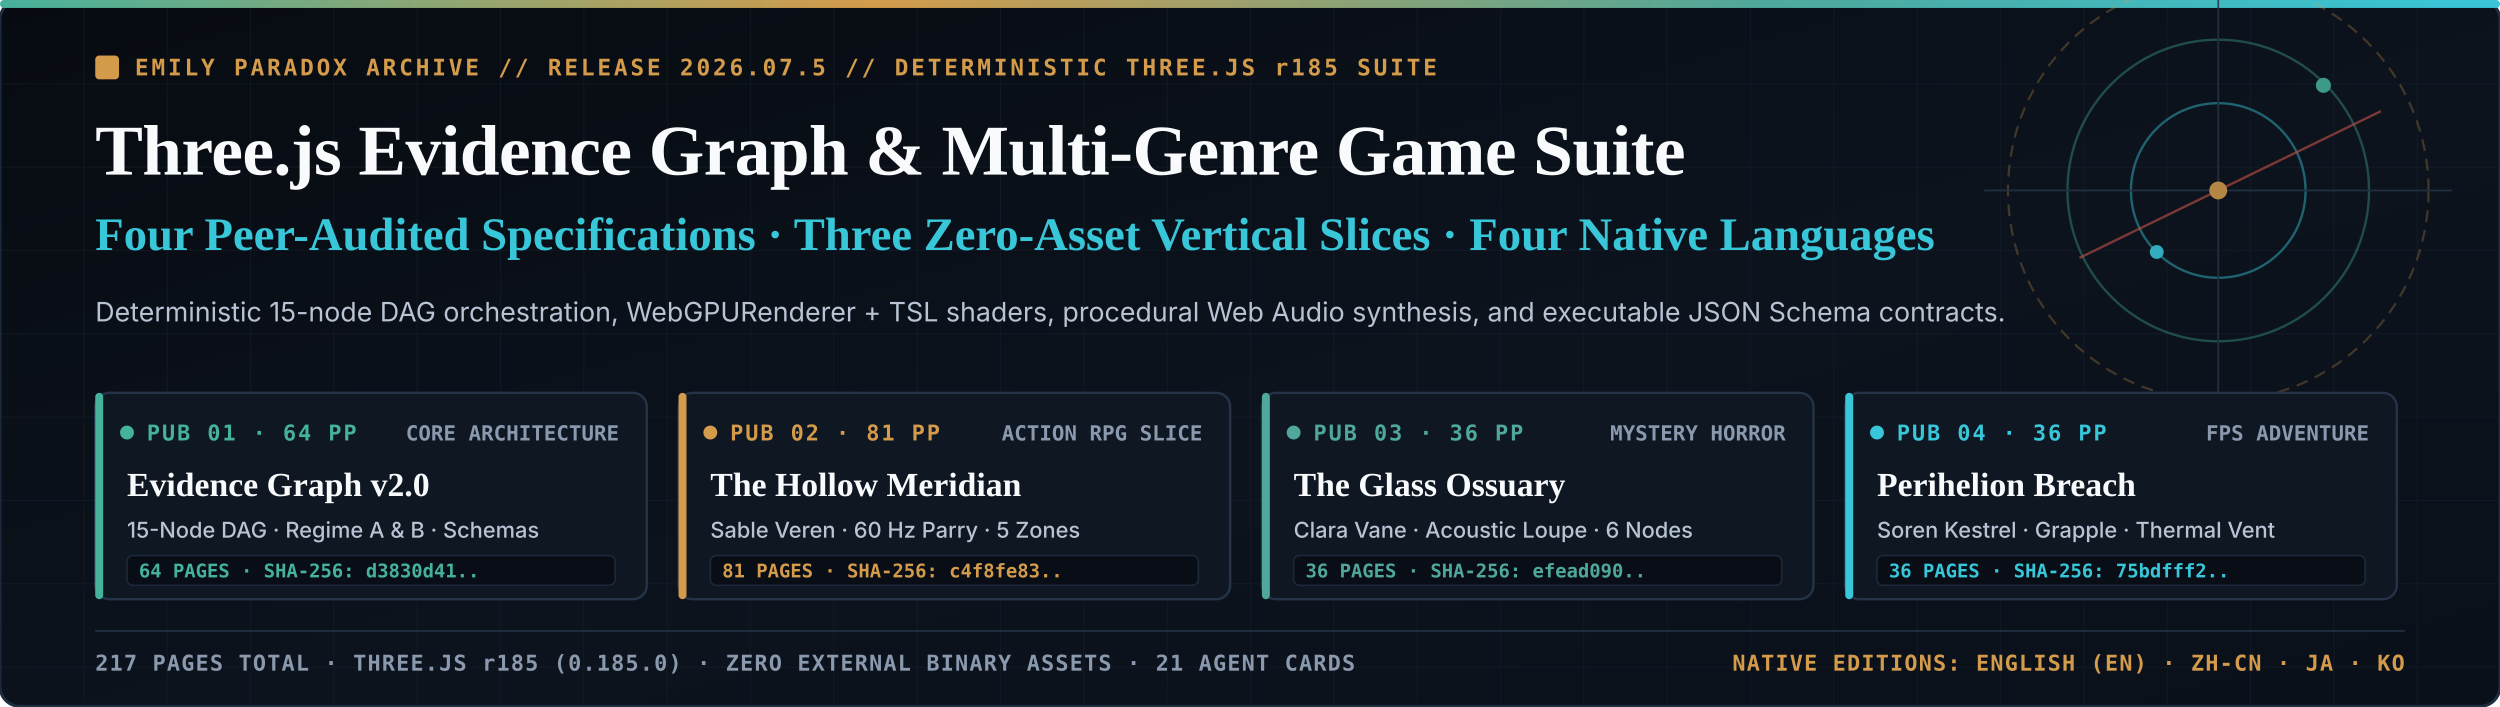
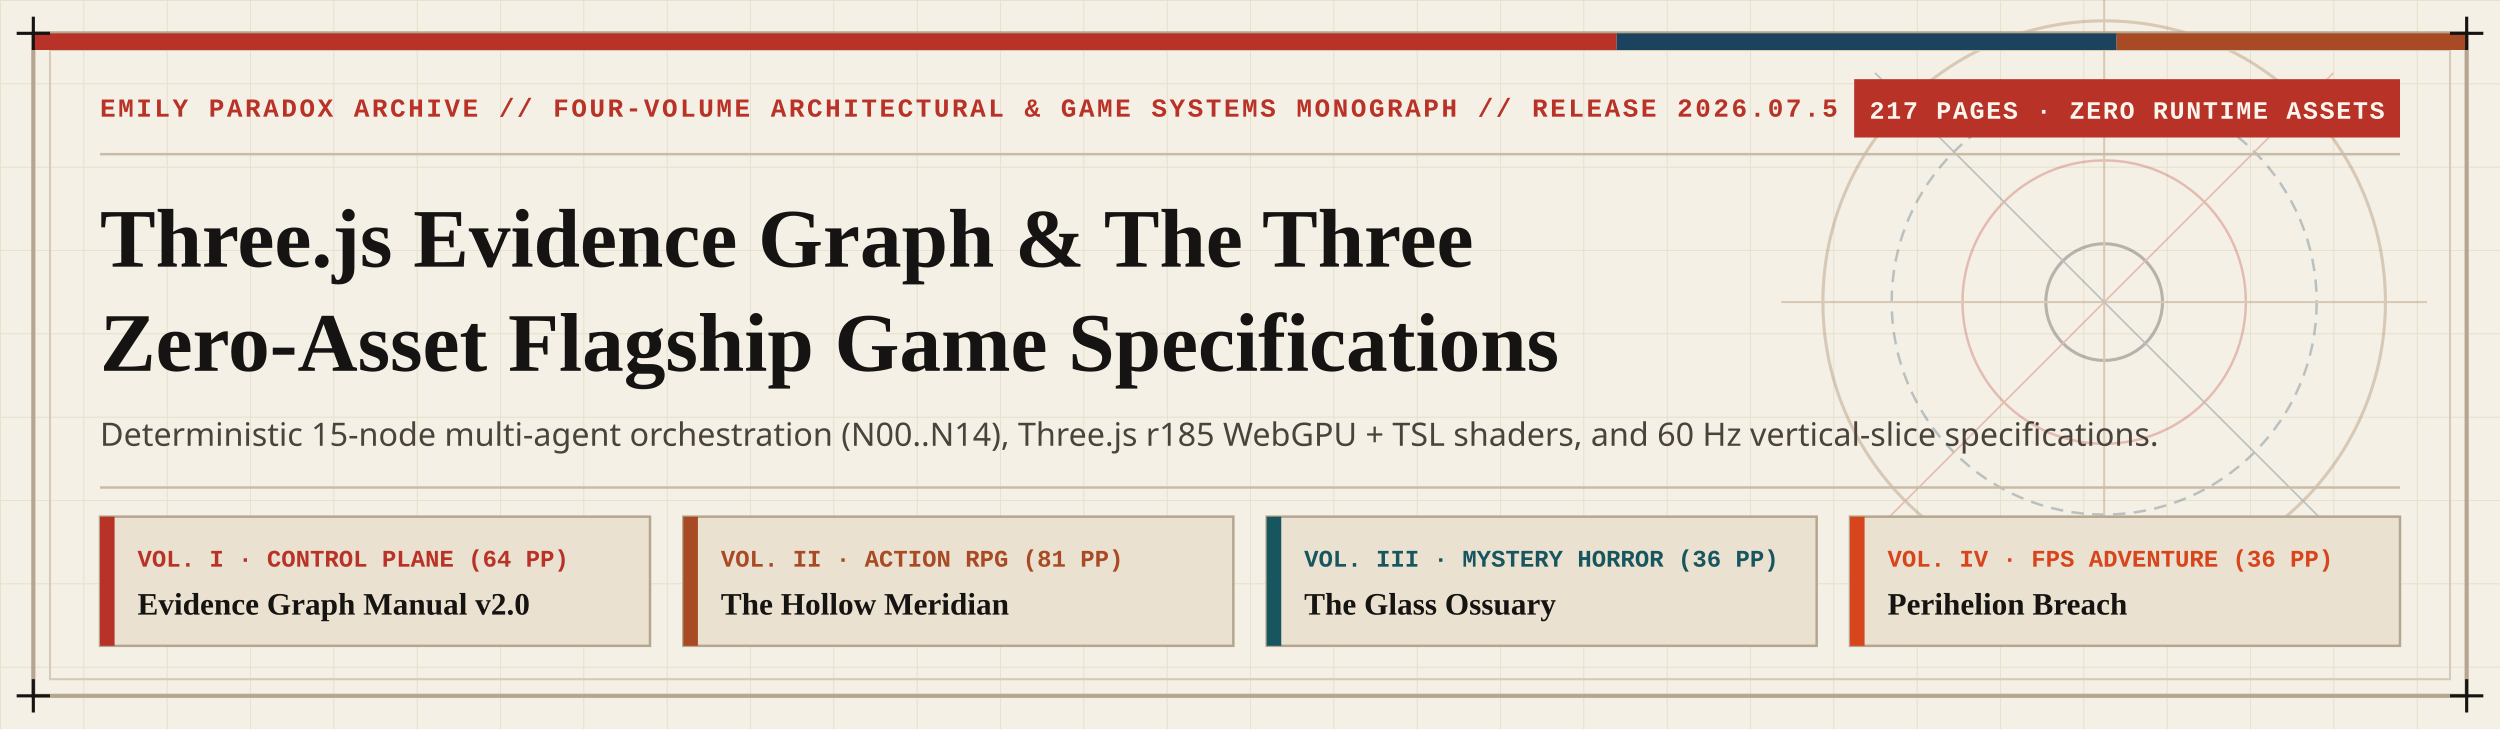
- <svg xmlns="http://www.w3.org/2000/svg" viewBox="0 0 1260 356" width="100%" role="img" aria-label="Three.js Evidence Graph &amp; Multi-Genre Game Suite - Four Peer-Audited Specifications · Three Zero-Asset Vertical Slices · Four Native Languages">
+ <svg xmlns="http://www.w3.org/2000/svg" viewBox="0 0 1200 350" width="100%" height="100%">
  <defs>
-     <linearGradient id="bgGrad" x1="0%" y1="0%" x2="100%" y2="100%">
-       <stop offset="0%" stop-color="#070B11" />
-       <stop offset="55%" stop-color="#0C131D" />
-       <stop offset="100%" stop-color="#091019" />
-     </linearGradient>
-     <linearGradient id="goldCyan" x1="0%" y1="0%" x2="100%" y2="0%">
-       <stop offset="0%" stop-color="#45B29D" />
-       <stop offset="35%" stop-color="#D49B4B" />
-       <stop offset="70%" stop-color="#4FA89B" />
-       <stop offset="100%" stop-color="#38C6D9" />
-     </linearGradient>
-     <pattern id="archGrid" width="42" height="42" patternUnits="userSpaceOnUse">
-       <path d="M 42 0 L 0 0 0 42" fill="none" stroke="#162232" stroke-width="0.7" stroke-opacity="0.65" />
+     <pattern id="vellum-grid-en" width="40" height="40" patternUnits="userSpaceOnUse">
+       <path d="M 40 0 L 0 0 0 40" fill="none" stroke="#E5DEC9" stroke-width="0.8" />
    </pattern>
  </defs>
-   <rect width="1260" height="356" rx="10" fill="url(#bgGrad)" stroke="#1E2D40" stroke-width="1.5" />
-   <rect width="1260" height="356" rx="10" fill="url(#archGrid)" />
-   <rect x="0" y="0" width="1260" height="4" rx="2" fill="url(#goldCyan)" />
-   <g transform="translate(1118, 96)" opacity="0.85">
-     <circle cx="0" cy="0" r="106" fill="none" stroke="#D49B4B" stroke-width="1.1" stroke-opacity="0.32" stroke-dasharray="6 4" />
-     <circle cx="0" cy="0" r="76" fill="none" stroke="#45B29D" stroke-width="1.2" stroke-opacity="0.42" />
-     <circle cx="0" cy="0" r="44" fill="none" stroke="#38C6D9" stroke-width="1.2" stroke-opacity="0.52" />
-     <line x1="-118" y1="0" x2="118" y2="0" stroke="#243447" stroke-width="0.9" />
-     <line x1="0" y1="-118" x2="0" y2="118" stroke="#243447" stroke-width="0.9" />
-     <line x1="-70" y1="34" x2="82" y2="-40" stroke="#D8564A" stroke-width="1.2" stroke-opacity="0.65" />
-     <circle cx="0" cy="0" r="4.5" fill="#D49B4B" />
-     <circle cx="53" cy="-53" r="3.8" fill="#45B29D" />
-     <circle cx="-31" cy="31" r="3.5" fill="#38C6D9" />
+   <rect width="1200" height="350" fill="#F5F0E6" />
+   <rect width="1200" height="350" fill="url(#vellum-grid-en)" />
+   <g transform="translate(1010, 145)" opacity="0.28">
+     <circle cx="0" cy="0" r="135" fill="none" stroke="#8C6239" stroke-width="1.5" />
+     <circle cx="0" cy="0" r="102" fill="none" stroke="#1B435D" stroke-width="1.2" stroke-dasharray="6 4" />
+     <circle cx="0" cy="0" r="68" fill="none" stroke="#B83227" stroke-width="1.2" />
+     <circle cx="0" cy="0" r="28" fill="none" stroke="#151412" stroke-width="1.5" />
+     <line x1="-155" y1="0" x2="155" y2="0" stroke="#8C6239" stroke-width="1" />
+     <line x1="0" y1="-155" x2="0" y2="155" stroke="#8C6239" stroke-width="1" />
+     <line x1="-110" y1="-110" x2="110" y2="110" stroke="#1B435D" stroke-width="0.8" />
+     <line x1="-110" y1="110" x2="110" y2="-110" stroke="#B83227" stroke-width="0.8" />
  </g>
-   <rect x="48" y="28" width="12" height="12" rx="2" fill="#D49B4B" />
-   <text x="68" y="38" fill="#D49B4B" font-family="'JetBrains Mono', 'Fira Code', 'SFMono-Regular', Consolas, monospace" font-size="11.5" font-weight="700" letter-spacing="1.4">EMILY PARADOX ARCHIVE // RELEASE 2026.07.5 // DETERMINISTIC THREE.JS r185 SUITE</text>
-   <text x="48" y="88" fill="#F8FAFC" font-family="'Instrument Serif', 'Playfair Display', 'Times New Roman', Georgia, serif" font-size="36" font-weight="700" letter-spacing="-0.3">Three.js Evidence Graph &amp; Multi-Genre Game Suite</text>
-   <text x="48" y="126" fill="#38C6D9" font-family="'Instrument Serif', 'Playfair Display', 'Times New Roman', Georgia, serif" font-size="23.5" font-weight="600">Four Peer-Audited Specifications · Three Zero-Asset Vertical Slices · Four Native Languages</text>
-   <text x="48" y="162" fill="#B8C4D4" font-family="'Inter', -apple-system, BlinkMacSystemFont, 'Segoe UI', sans-serif" font-size="13.5" font-weight="400">Deterministic 15-node DAG orchestration, WebGPURenderer + TSL shaders, procedural Web Audio synthesis, and executable JSON Schema contracts.</text>
-   <g transform="translate(48, 198)">
-     <rect x="0" y="0" width="278" height="104" rx="7" fill="#0F1723" stroke="#243347" stroke-width="1.2" />
-     <rect x="0" y="0" width="4" height="104" rx="2" fill="#45B29D" />
-     <circle cx="16" cy="20" r="3.5" fill="#45B29D" />
-     <text x="26" y="24" fill="#45B29D" font-family="'JetBrains Mono', 'Fira Code', 'SFMono-Regular', Consolas, monospace" font-size="11" font-weight="700" letter-spacing="1.0">PUB 01 · 64 PP</text>
-     <text x="264" y="24" fill="#8A99AD" font-family="'JetBrains Mono', 'Fira Code', 'SFMono-Regular', Consolas, monospace" font-size="10.5" font-weight="600" text-anchor="end">CORE ARCHITECTURE</text>
-     <text x="16" y="52" fill="#F8FAFC" font-family="'Instrument Serif', 'Playfair Display', 'Times New Roman', Georgia, serif" font-size="17" font-weight="700">Evidence Graph v2.0</text>
-     <text x="16" y="73" fill="#B8C4D4" font-family="'Inter', -apple-system, BlinkMacSystemFont, 'Segoe UI', sans-serif" font-size="11" font-weight="500">15-Node DAG · Regime A &amp; B · Schemas</text>
-     <rect x="16" y="82" width="246" height="15" rx="3" fill="#090E16" stroke="#1C293A" stroke-width="0.8" />
-     <text x="22" y="93" fill="#45B29D" font-family="'JetBrains Mono', 'Fira Code', 'SFMono-Regular', Consolas, monospace" font-size="9.5" font-weight="600">64 PAGES · SHA-256: d3830d41..</text>
+   <rect x="16" y="16" width="1168" height="318" fill="none" stroke="#B5A690" stroke-width="2" />
+   <rect x="24" y="24" width="1152" height="302" fill="none" stroke="#D5CBB8" stroke-width="1" />
+   <rect x="16" y="16" width="760" height="8" fill="#B83227" />
+   <rect x="776" y="16" width="240" height="8" fill="#1B435D" />
+   <rect x="1016" y="16" width="168" height="8" fill="#A84B24" />
+   <g stroke="#151412" stroke-width="1.5">
+     <path d="M 8 16 L 24 16 M 16 8 L 16 24" />
+     <path d="M 1176 16 L 1192 16 M 1184 8 L 1184 24" />
+     <path d="M 8 334 L 24 334 M 16 326 L 16 342" />
+     <path d="M 1176 334 L 1192 334 M 1184 326 L 1184 342" />
  </g>
-   <g transform="translate(342, 198)">
-     <rect x="0" y="0" width="278" height="104" rx="7" fill="#0F1723" stroke="#243347" stroke-width="1.2" />
-     <rect x="0" y="0" width="4" height="104" rx="2" fill="#D49B4B" />
-     <circle cx="16" cy="20" r="3.5" fill="#D49B4B" />
-     <text x="26" y="24" fill="#D49B4B" font-family="'JetBrains Mono', 'Fira Code', 'SFMono-Regular', Consolas, monospace" font-size="11" font-weight="700" letter-spacing="1.0">PUB 02 · 81 PP</text>
-     <text x="264" y="24" fill="#8A99AD" font-family="'JetBrains Mono', 'Fira Code', 'SFMono-Regular', Consolas, monospace" font-size="10.5" font-weight="600" text-anchor="end">ACTION RPG SLICE</text>
-     <text x="16" y="52" fill="#F8FAFC" font-family="'Instrument Serif', 'Playfair Display', 'Times New Roman', Georgia, serif" font-size="17" font-weight="700">The Hollow Meridian</text>
-     <text x="16" y="73" fill="#B8C4D4" font-family="'Inter', -apple-system, BlinkMacSystemFont, 'Segoe UI', sans-serif" font-size="11" font-weight="500">Sable Veren · 60 Hz Parry · 5 Zones</text>
-     <rect x="16" y="82" width="246" height="15" rx="3" fill="#090E16" stroke="#1C293A" stroke-width="0.8" />
-     <text x="22" y="93" fill="#D49B4B" font-family="'JetBrains Mono', 'Fira Code', 'SFMono-Regular', Consolas, monospace" font-size="9.5" font-weight="600">81 PAGES · SHA-256: c4f8fe83..</text>
+   <text x="48" y="56" font-family="'Consolas', 'JetBrains Mono', 'SFMono-Regular', 'Courier New', monospace" font-size="12.5" font-weight="700" fill="#B83227" letter-spacing="1.2">EMILY PARADOX ARCHIVE  //  FOUR-VOLUME ARCHITECTURAL &amp; GAME SYSTEMS MONOGRAPH  //  RELEASE 2026.07.5</text>
+   <rect x="890" y="38" width="262" height="28" fill="#B83227" />
+   <text x="1021" y="57" text-anchor="middle" font-family="'Consolas', 'JetBrains Mono', 'SFMono-Regular', 'Courier New', monospace" font-size="12" font-weight="700" fill="#FAF6EE" letter-spacing="0.8">217 PAGES · ZERO RUNTIME ASSETS</text>
+   <line x1="48" y1="74" x2="1152" y2="74" stroke="#C8BCA8" stroke-width="1.2" />
+   <text x="48" y="128" font-family="'Georgia', 'Times New Roman', 'Noto Serif CJK SC', 'Source Han Serif SC', 'Yu Mincho', 'Hiragino Mincho ProN', 'Batang', serif" font-size="40" font-weight="700" fill="#151412">Three.js Evidence Graph &amp; The Three</text>
+   <text x="48" y="178" font-family="'Georgia', 'Times New Roman', 'Noto Serif CJK SC', 'Source Han Serif SC', 'Yu Mincho', 'Hiragino Mincho ProN', 'Batang', serif" font-size="40" font-weight="700" fill="#151412">Zero-Asset Flagship Game Specifications</text>
+   <text x="48" y="214" font-family="'Segoe UI', -apple-system, 'PingFang SC', 'Microsoft YaHei', 'Hiragino Sans', 'Yu Gothic', 'Malgun Gothic', sans-serif" font-size="15.5" font-weight="500" fill="#4A433B">Deterministic 15-node multi-agent orchestration (N00..N14), Three.js r185 WebGPU + TSL shaders, and 60 Hz vertical-slice specifications.</text>
+   <line x1="48" y1="234" x2="1152" y2="234" stroke="#C8BCA8" stroke-width="1.2" />
+   <g transform="translate(48, 248)">
+     <rect x="0" y="0" width="264" height="62" fill="#EAE1D0" stroke="#B5A690" stroke-width="1.2" />
+     <rect x="0" y="0" width="7" height="62" fill="#B83227" />
+     <text x="18" y="24" font-family="'Consolas', 'JetBrains Mono', 'SFMono-Regular', 'Courier New', monospace" font-size="11.5" font-weight="700" fill="#B83227">VOL. I · CONTROL PLANE (64 PP)</text>
+     <text x="18" y="47" font-family="'Georgia', 'Times New Roman', 'Noto Serif CJK SC', 'Source Han Serif SC', 'Yu Mincho', 'Hiragino Mincho ProN', 'Batang', serif" font-size="15" font-weight="700" fill="#151412">Evidence Graph Manual v2.0</text>
  </g>
-   <g transform="translate(636, 198)">
-     <rect x="0" y="0" width="278" height="104" rx="7" fill="#0F1723" stroke="#243347" stroke-width="1.2" />
-     <rect x="0" y="0" width="4" height="104" rx="2" fill="#4FA89B" />
-     <circle cx="16" cy="20" r="3.5" fill="#4FA89B" />
-     <text x="26" y="24" fill="#4FA89B" font-family="'JetBrains Mono', 'Fira Code', 'SFMono-Regular', Consolas, monospace" font-size="11" font-weight="700" letter-spacing="1.0">PUB 03 · 36 PP</text>
-     <text x="264" y="24" fill="#8A99AD" font-family="'JetBrains Mono', 'Fira Code', 'SFMono-Regular', Consolas, monospace" font-size="10.5" font-weight="600" text-anchor="end">MYSTERY HORROR</text>
-     <text x="16" y="52" fill="#F8FAFC" font-family="'Instrument Serif', 'Playfair Display', 'Times New Roman', Georgia, serif" font-size="17" font-weight="700">The Glass Ossuary</text>
-     <text x="16" y="73" fill="#B8C4D4" font-family="'Inter', -apple-system, BlinkMacSystemFont, 'Segoe UI', sans-serif" font-size="11" font-weight="500">Clara Vane · Acoustic Loupe · 6 Nodes</text>
-     <rect x="16" y="82" width="246" height="15" rx="3" fill="#090E16" stroke="#1C293A" stroke-width="0.8" />
-     <text x="22" y="93" fill="#4FA89B" font-family="'JetBrains Mono', 'Fira Code', 'SFMono-Regular', Consolas, monospace" font-size="9.5" font-weight="600">36 PAGES · SHA-256: efead090..</text>
+   <g transform="translate(328, 248)">
+     <rect x="0" y="0" width="264" height="62" fill="#EAE1D0" stroke="#B5A690" stroke-width="1.2" />
+     <rect x="0" y="0" width="7" height="62" fill="#A84B24" />
+     <text x="18" y="24" font-family="'Consolas', 'JetBrains Mono', 'SFMono-Regular', 'Courier New', monospace" font-size="11.5" font-weight="700" fill="#A84B24">VOL. II · ACTION RPG (81 PP)</text>
+     <text x="18" y="47" font-family="'Georgia', 'Times New Roman', 'Noto Serif CJK SC', 'Source Han Serif SC', 'Yu Mincho', 'Hiragino Mincho ProN', 'Batang', serif" font-size="15" font-weight="700" fill="#151412">The Hollow Meridian</text>
  </g>
-   <g transform="translate(930, 198)">
-     <rect x="0" y="0" width="278" height="104" rx="7" fill="#0F1723" stroke="#243347" stroke-width="1.2" />
-     <rect x="0" y="0" width="4" height="104" rx="2" fill="#38C6D9" />
-     <circle cx="16" cy="20" r="3.5" fill="#38C6D9" />
-     <text x="26" y="24" fill="#38C6D9" font-family="'JetBrains Mono', 'Fira Code', 'SFMono-Regular', Consolas, monospace" font-size="11" font-weight="700" letter-spacing="1.0">PUB 04 · 36 PP</text>
-     <text x="264" y="24" fill="#8A99AD" font-family="'JetBrains Mono', 'Fira Code', 'SFMono-Regular', Consolas, monospace" font-size="10.5" font-weight="600" text-anchor="end">FPS ADVENTURE</text>
-     <text x="16" y="52" fill="#F8FAFC" font-family="'Instrument Serif', 'Playfair Display', 'Times New Roman', Georgia, serif" font-size="17" font-weight="700">Perihelion Breach</text>
-     <text x="16" y="73" fill="#B8C4D4" font-family="'Inter', -apple-system, BlinkMacSystemFont, 'Segoe UI', sans-serif" font-size="11" font-weight="500">Soren Kestrel · Grapple · Thermal Vent</text>
-     <rect x="16" y="82" width="246" height="15" rx="3" fill="#090E16" stroke="#1C293A" stroke-width="0.8" />
-     <text x="22" y="93" fill="#38C6D9" font-family="'JetBrains Mono', 'Fira Code', 'SFMono-Regular', Consolas, monospace" font-size="9.5" font-weight="600">36 PAGES · SHA-256: 75bdfff2..</text>
+   <g transform="translate(608, 248)">
+     <rect x="0" y="0" width="264" height="62" fill="#EAE1D0" stroke="#B5A690" stroke-width="1.2" />
+     <rect x="0" y="0" width="7" height="62" fill="#17565E" />
+     <text x="18" y="24" font-family="'Consolas', 'JetBrains Mono', 'SFMono-Regular', 'Courier New', monospace" font-size="11.5" font-weight="700" fill="#17565E">VOL. III · MYSTERY HORROR (36 PP)</text>
+     <text x="18" y="47" font-family="'Georgia', 'Times New Roman', 'Noto Serif CJK SC', 'Source Han Serif SC', 'Yu Mincho', 'Hiragino Mincho ProN', 'Batang', serif" font-size="15" font-weight="700" fill="#151412">The Glass Ossuary</text>
  </g>
-   <line x1="48" y1="318" x2="1212" y2="318" stroke="#1E2C3E" stroke-width="1" />
-   <text x="48" y="338" fill="#8A99AD" font-family="'JetBrains Mono', 'Fira Code', 'SFMono-Regular', Consolas, monospace" font-size="11" font-weight="600" letter-spacing="0.6">217 PAGES TOTAL · THREE.JS r185 (0.185.0) · ZERO EXTERNAL BINARY ASSETS · 21 AGENT CARDS</text>
-   <text x="1212" y="338" fill="#D49B4B" font-family="'JetBrains Mono', 'Fira Code', 'SFMono-Regular', Consolas, monospace" font-size="11" font-weight="700" text-anchor="end" letter-spacing="0.6">NATIVE EDITIONS: ENGLISH (EN) · ZH-CN · JA · KO</text>
+   <g transform="translate(888, 248)">
+     <rect x="0" y="0" width="264" height="62" fill="#EAE1D0" stroke="#B5A690" stroke-width="1.2" />
+     <rect x="0" y="0" width="7" height="62" fill="#D6451B" />
+     <text x="18" y="24" font-family="'Consolas', 'JetBrains Mono', 'SFMono-Regular', 'Courier New', monospace" font-size="11.5" font-weight="700" fill="#D6451B">VOL. IV · FPS ADVENTURE (36 PP)</text>
+     <text x="18" y="47" font-family="'Georgia', 'Times New Roman', 'Noto Serif CJK SC', 'Source Han Serif SC', 'Yu Mincho', 'Hiragino Mincho ProN', 'Batang', serif" font-size="15" font-weight="700" fill="#151412">Perihelion Breach</text>
+   </g>
</svg>
